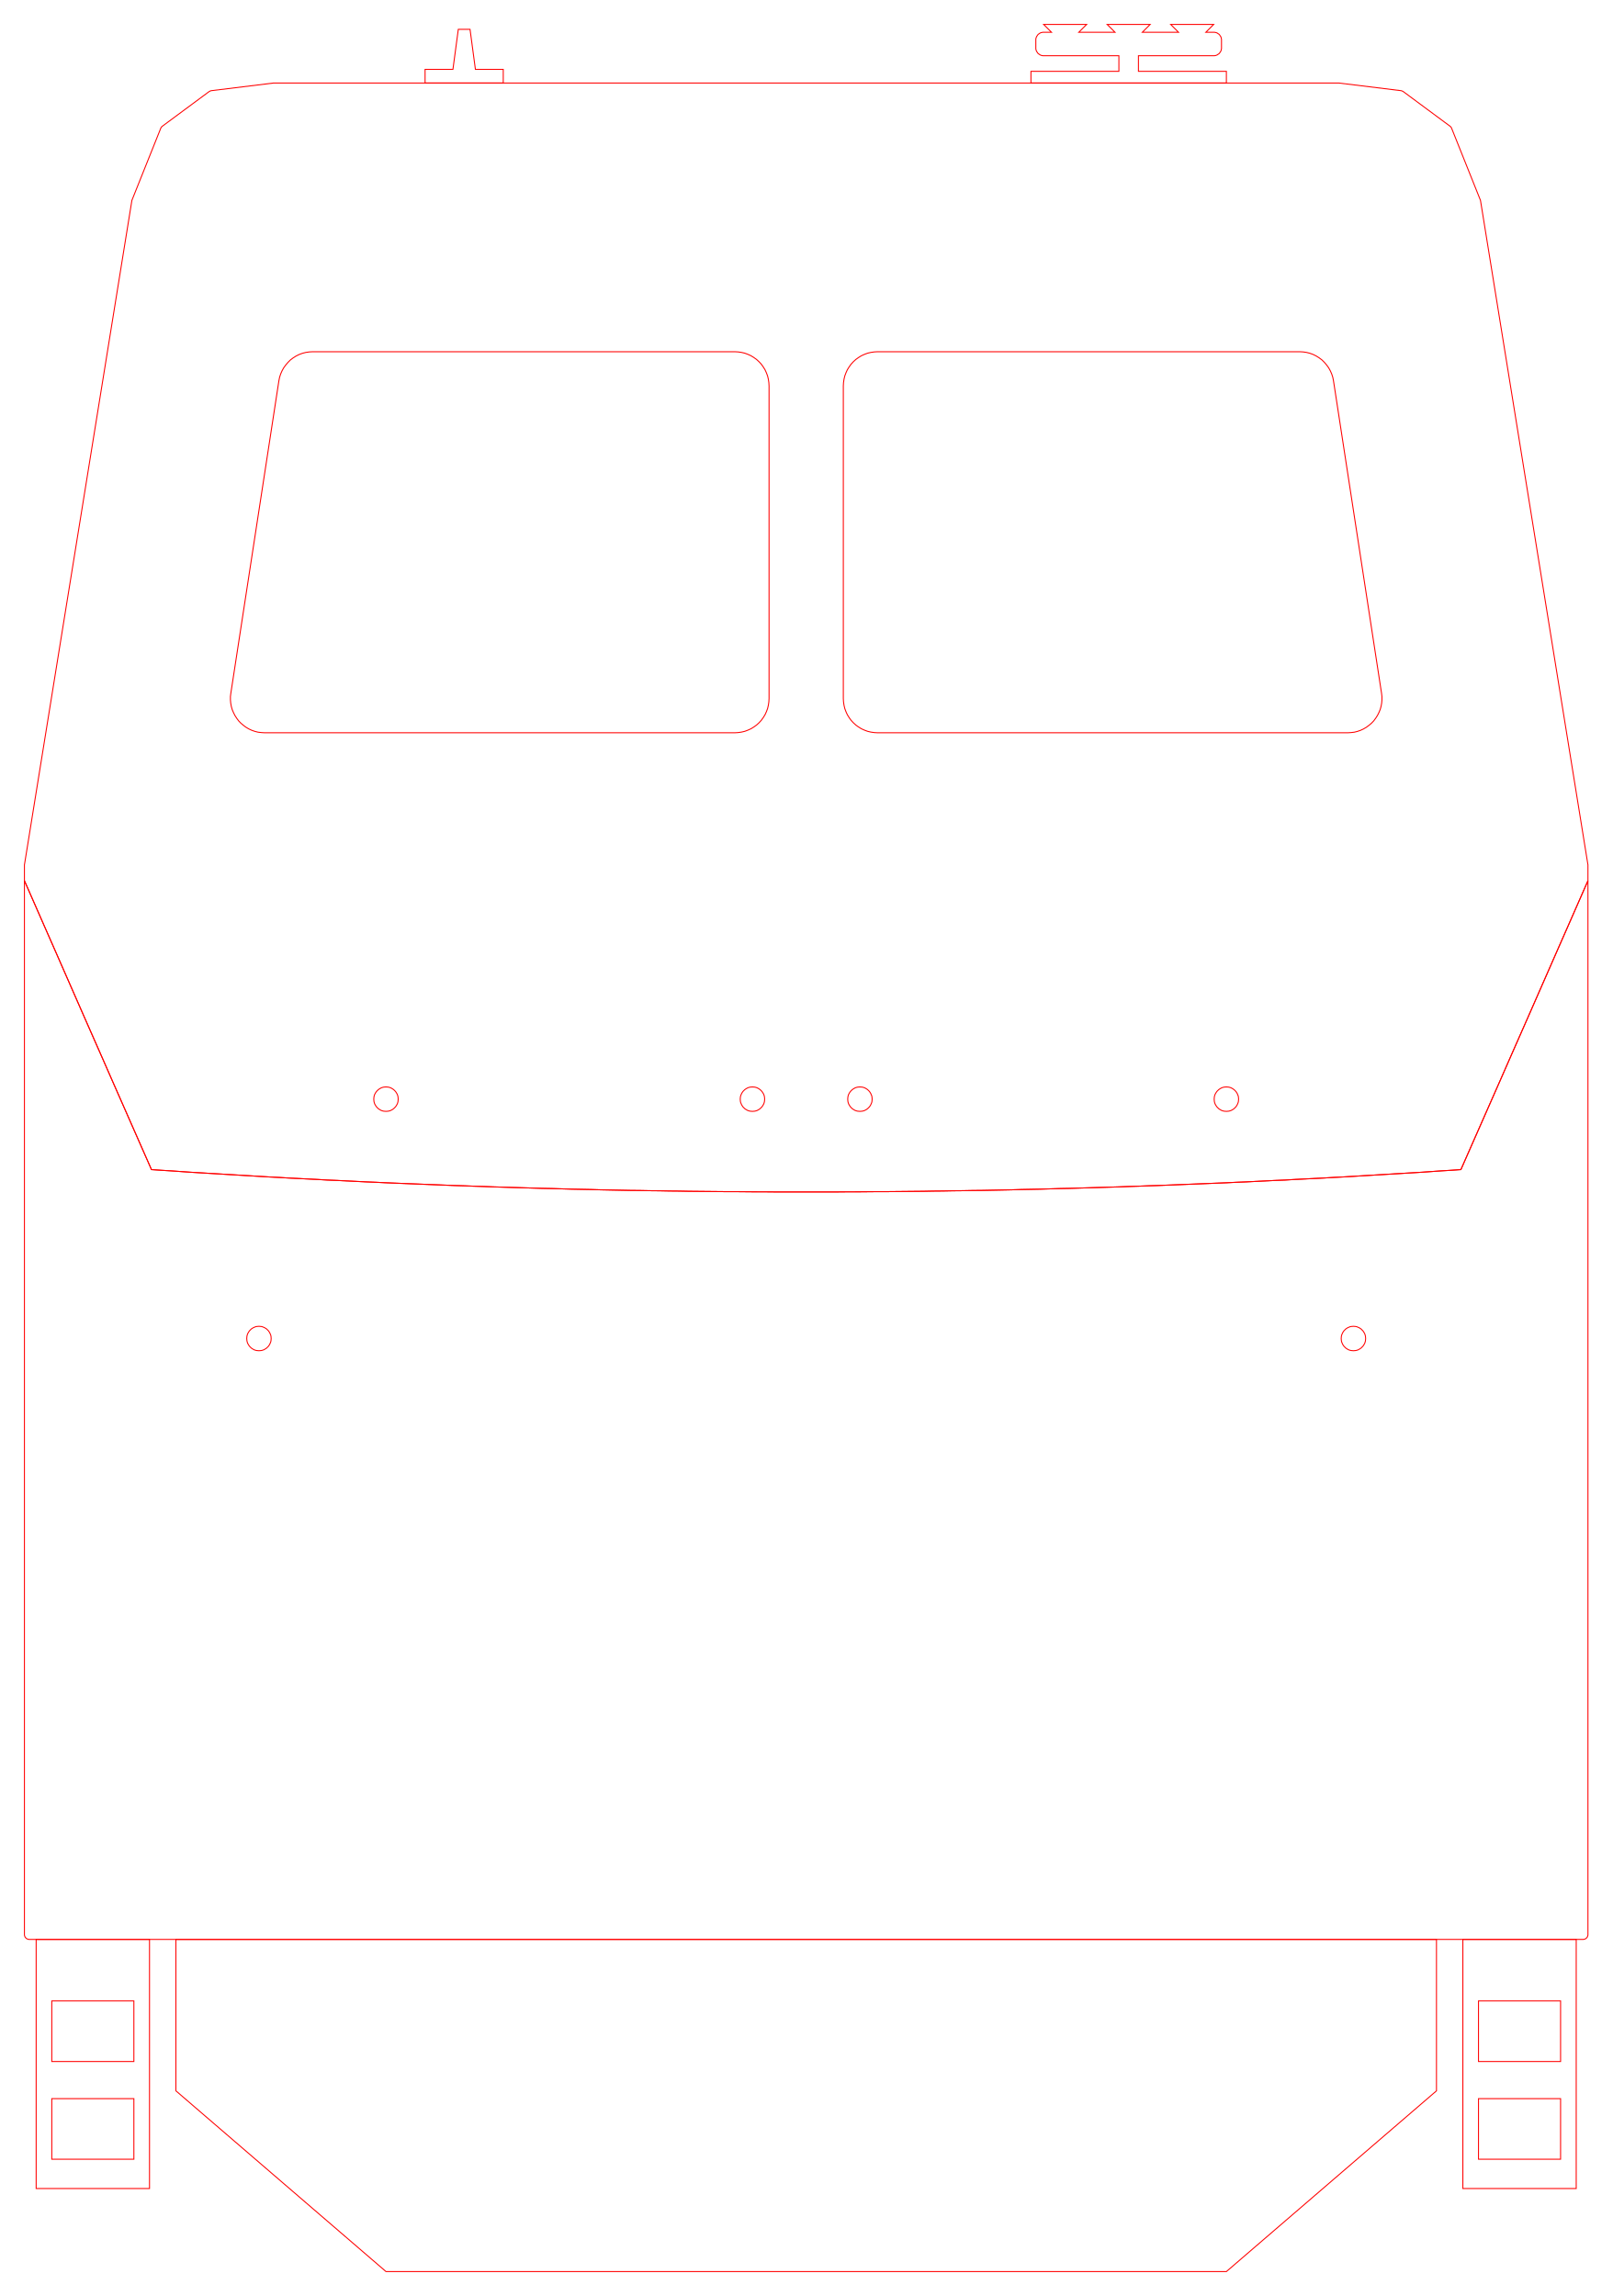
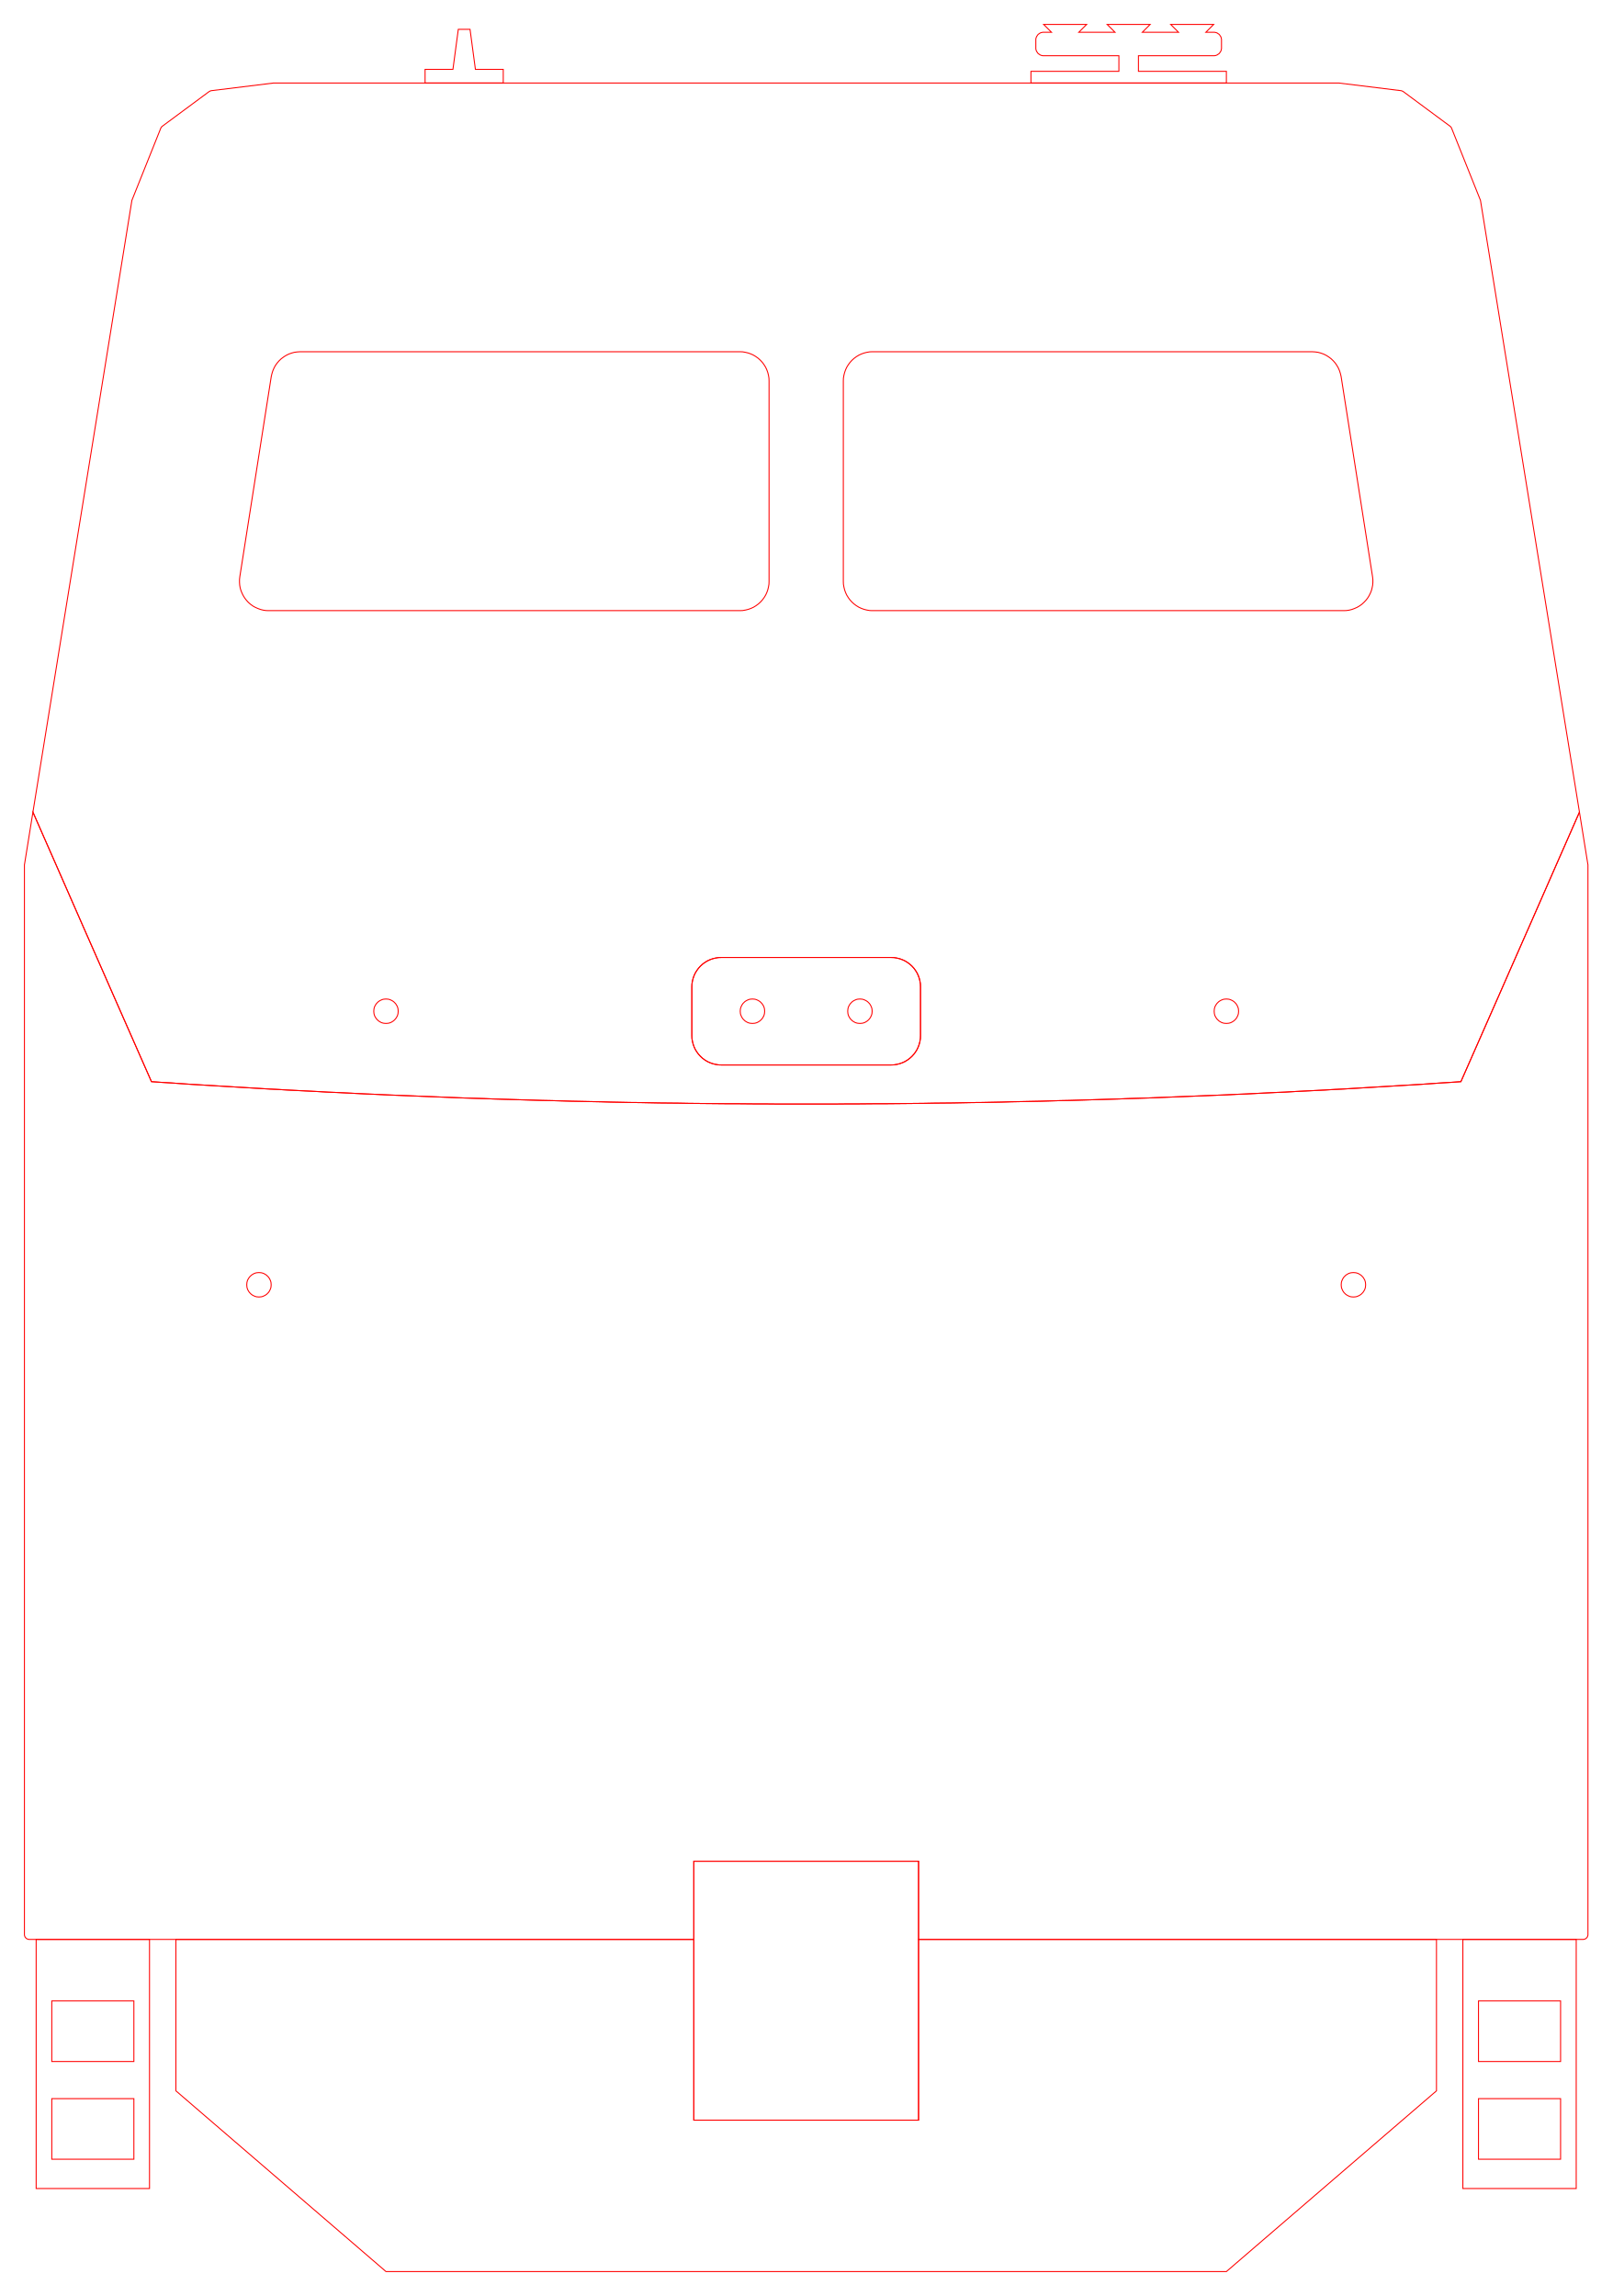
<svg xmlns="http://www.w3.org/2000/svg" width="16.500in" height="23.500in" viewBox="0 0 16.500 23.500">
-   <path d="M16.248,19.814 L16.246,19.819 L16.244,19.824 L16.242,19.828 L16.239,19.832 L16.235,19.835 L16.232,19.839 L16.228,19.842 L16.224,19.844 L16.219,19.846 L16.215,19.848 L16.21,19.849 L16.205,19.85 L16.2,19.85 L0.3,19.85 L0.295,19.85 L0.29,19.849 L0.285,19.848 L0.281,19.846 L0.276,19.844 L0.272,19.842 L0.268,19.839 L0.265,19.835 L0.261,19.832 L0.258,19.828 L0.256,19.824 L0.254,19.819 L0.252,19.814 L0.251,19.81 L0.25,19.805 L0.25,19.8 L0.25,9.014 L0.35,9.242 L0.45,9.47 L0.55,9.697 L0.65,9.925 L0.75,10.153 L0.85,10.381 L0.95,10.608 L1.05,10.835 L1.15,11.063 L1.25,11.29 L1.35,11.517 L1.45,11.744 L1.55,11.971 L1.65,11.978 L1.75,11.984 L1.85,11.991 L1.95,11.998 L2.05,12.004 L2.15,12.01 L2.25,12.016 L2.35,12.022 L2.45,12.028 L2.55,12.034 L2.65,12.04 L2.75,12.046 L2.85,12.051 L2.95,12.057 L3.05,12.062 L3.15,12.067 L3.25,12.072 L3.35,12.078 L3.45,12.082 L3.55,12.087 L3.65,12.092 L3.75,12.097 L3.85,12.101 L3.95,12.106 L4.05,12.11 L4.15,12.114 L4.25,12.118 L4.35,12.122 L4.45,12.126 L4.55,12.13 L4.65,12.134 L4.75,12.137 L4.85,12.141 L4.95,12.144 L5.05,12.148 L5.15,12.151 L5.25,12.154 L5.35,12.157 L5.45,12.16 L5.55,12.163 L5.65,12.165 L5.75,12.168 L5.85,12.171 L5.95,12.173 L6.05,12.175 L6.15,12.178 L6.25,12.18 L6.35,12.182 L6.45,12.184 L6.55,12.185 L6.65,12.187 L6.75,12.188 L6.85,12.19 L6.95,12.191 L7.05,12.193 L7.15,12.194 L7.25,12.195 L7.35,12.196 L7.45,12.197 L7.55,12.197 L7.65,12.198 L7.75,12.199 L7.85,12.199 L7.95,12.2 L8.05,12.2 L8.15,12.2 L8.25,12.2 L8.35,12.2 L8.45,12.2 L8.55,12.2 L8.65,12.199 L8.75,12.199 L8.85,12.198 L8.95,12.197 L9.05,12.197 L9.15,12.196 L9.25,12.195 L9.35,12.194 L9.45,12.193 L9.55,12.191 L9.65,12.19 L9.75,12.188 L9.85,12.187 L9.95,12.185 L10.05,12.184 L10.15,12.182 L10.25,12.18 L10.35,12.178 L10.45,12.175 L10.55,12.173 L10.65,12.171 L10.75,12.168 L10.85,12.165 L10.95,12.163 L11.05,12.16 L11.15,12.157 L11.25,12.154 L11.35,12.151 L11.45,12.148 L11.55,12.144 L11.65,12.141 L11.75,12.137 L11.85,12.134 L11.95,12.13 L12.05,12.126 L12.15,12.122 L12.25,12.118 L12.35,12.114 L12.45,12.11 L12.55,12.106 L12.65,12.101 L12.75,12.097 L12.85,12.092 L12.95,12.087 L13.05,12.082 L13.15,12.078 L13.25,12.072 L13.35,12.067 L13.45,12.062 L13.55,12.057 L13.65,12.051 L13.75,12.046 L13.85,12.04 L13.95,12.034 L14.05,12.028 L14.15,12.022 L14.25,12.016 L14.35,12.01 L14.45,12.004 L14.55,11.998 L14.65,11.991 L14.75,11.984 L14.85,11.978 L14.95,11.971 L15.05,11.744 L15.15,11.517 L15.25,11.29 L15.35,11.063 L15.45,10.835 L15.55,10.608 L15.65,10.381 L15.75,10.153 L15.85,9.925 L15.95,9.697 L16.05,9.47 L16.15,9.242 L16.25,9.014 L16.25,19.8 L16.25,19.805 L16.249,19.81 Z M2.775,13.7 L2.774,13.688 L2.773,13.676 L2.77,13.664 L2.765,13.652 L2.76,13.641 L2.754,13.631 L2.747,13.621 L2.738,13.612 L2.729,13.603 L2.719,13.596 L2.709,13.59 L2.698,13.585 L2.686,13.58 L2.674,13.577 L2.662,13.576 L2.65,13.575 L2.638,13.576 L2.626,13.577 L2.614,13.58 L2.602,13.585 L2.591,13.59 L2.581,13.596 L2.571,13.603 L2.562,13.612 L2.553,13.621 L2.546,13.631 L2.54,13.641 L2.534,13.652 L2.53,13.664 L2.527,13.676 L2.526,13.688 L2.525,13.7 L2.526,13.712 L2.527,13.724 L2.53,13.736 L2.534,13.748 L2.54,13.759 L2.546,13.769 L2.553,13.779 L2.562,13.788 L2.571,13.797 L2.581,13.804 L2.591,13.81 L2.602,13.816 L2.614,13.82 L2.626,13.823 L2.638,13.824 L2.65,13.825 L2.662,13.824 L2.674,13.823 L2.686,13.82 L2.698,13.816 L2.709,13.81 L2.719,13.804 L2.729,13.797 L2.738,13.788 L2.747,13.779 L2.754,13.769 L2.76,13.759 L2.765,13.748 L2.77,13.736 L2.773,13.724 L2.774,13.712 Z M13.974,13.712 L13.975,13.7 L13.974,13.688 L13.973,13.676 L13.97,13.664 L13.966,13.652 L13.96,13.641 L13.954,13.631 L13.947,13.621 L13.938,13.612 L13.929,13.603 L13.919,13.596 L13.909,13.59 L13.898,13.585 L13.886,13.58 L13.874,13.577 L13.862,13.576 L13.85,13.575 L13.838,13.576 L13.826,13.577 L13.814,13.58 L13.802,13.585 L13.791,13.59 L13.781,13.596 L13.771,13.603 L13.762,13.612 L13.753,13.621 L13.746,13.631 L13.74,13.641 L13.735,13.652 L13.73,13.664 L13.727,13.676 L13.726,13.688 L13.725,13.7 L13.726,13.712 L13.727,13.724 L13.73,13.736 L13.735,13.748 L13.74,13.759 L13.746,13.769 L13.753,13.779 L13.762,13.788 L13.771,13.797 L13.781,13.804 L13.791,13.81 L13.802,13.816 L13.814,13.82 L13.826,13.823 L13.838,13.824 L13.85,13.825 L13.862,13.824 L13.874,13.823 L13.886,13.82 L13.898,13.816 L13.909,13.81 L13.919,13.804 L13.929,13.797 L13.938,13.788 L13.947,13.779 L13.954,13.769 L13.96,13.759 L13.966,13.748 L13.97,13.736 L13.973,13.724 Z" fill="none" stroke="#FF0000" stroke-width="0.01" />
-   <path d="M0.25,8.854 L0.25,8.85 L0.251,8.846 L1.349,2.055 L1.35,2.05 L1.352,2.045 L1.645,1.313 L1.647,1.309 L1.649,1.305 L1.652,1.301 L1.655,1.298 L1.658,1.294 L1.661,1.292 L2.139,0.938 L2.144,0.935 L2.148,0.933 L2.153,0.931 L2.158,0.929 L2.163,0.928 L2.797,0.85 L2.803,0.85 L13.697,0.85 L13.703,0.85 L14.337,0.928 L14.342,0.929 L14.347,0.931 L14.352,0.933 L14.356,0.935 L14.361,0.938 L14.839,1.292 L14.842,1.294 L14.845,1.298 L14.848,1.301 L14.851,1.305 L14.853,1.309 L14.855,1.313 L15.148,2.045 L15.15,2.05 L15.151,2.055 L16.249,8.846 L16.25,8.85 L16.25,8.854 L16.25,9.014 L16.15,9.242 L16.05,9.47 L15.95,9.697 L15.85,9.925 L15.75,10.153 L15.65,10.381 L15.55,10.608 L15.45,10.835 L15.35,11.063 L15.25,11.29 L15.15,11.517 L15.05,11.744 L14.95,11.971 L14.85,11.978 L14.75,11.984 L14.65,11.991 L14.55,11.998 L14.45,12.004 L14.35,12.01 L14.25,12.016 L14.15,12.022 L14.05,12.028 L13.95,12.034 L13.85,12.04 L13.75,12.046 L13.65,12.051 L13.55,12.057 L13.45,12.062 L13.35,12.067 L13.25,12.072 L13.15,12.078 L13.05,12.082 L12.95,12.087 L12.85,12.092 L12.75,12.097 L12.65,12.101 L12.55,12.106 L12.45,12.11 L12.35,12.114 L12.25,12.118 L12.15,12.122 L12.05,12.126 L11.95,12.13 L11.85,12.134 L11.75,12.137 L11.65,12.141 L11.55,12.144 L11.45,12.148 L11.35,12.151 L11.25,12.154 L11.15,12.157 L11.05,12.16 L10.95,12.163 L10.85,12.165 L10.75,12.168 L10.65,12.171 L10.55,12.173 L10.45,12.175 L10.35,12.178 L10.25,12.18 L10.15,12.182 L10.05,12.184 L9.95,12.185 L9.85,12.187 L9.75,12.188 L9.65,12.19 L9.55,12.191 L9.45,12.193 L9.35,12.194 L9.25,12.195 L9.15,12.196 L9.05,12.197 L8.95,12.197 L8.85,12.198 L8.75,12.199 L8.65,12.199 L8.55,12.2 L8.45,12.2 L8.35,12.2 L8.25,12.2 L8.15,12.2 L8.05,12.2 L7.95,12.2 L7.85,12.199 L7.75,12.199 L7.65,12.198 L7.55,12.197 L7.45,12.197 L7.35,12.196 L7.25,12.195 L7.15,12.194 L7.05,12.193 L6.95,12.191 L6.85,12.19 L6.75,12.188 L6.65,12.187 L6.55,12.185 L6.45,12.184 L6.35,12.182 L6.25,12.18 L6.15,12.178 L6.05,12.175 L5.95,12.173 L5.85,12.171 L5.75,12.168 L5.65,12.165 L5.55,12.163 L5.45,12.16 L5.35,12.157 L5.25,12.154 L5.15,12.151 L5.05,12.148 L4.95,12.144 L4.85,12.141 L4.75,12.137 L4.65,12.134 L4.55,12.13 L4.45,12.126 L4.35,12.122 L4.25,12.118 L4.15,12.114 L4.05,12.11 L3.95,12.106 L3.85,12.101 L3.75,12.097 L3.65,12.092 L3.55,12.087 L3.45,12.082 L3.35,12.078 L3.25,12.072 L3.15,12.067 L3.05,12.062 L2.95,12.057 L2.85,12.051 L2.75,12.046 L2.65,12.04 L2.55,12.034 L2.45,12.028 L2.35,12.022 L2.25,12.016 L2.15,12.01 L2.05,12.004 L1.95,11.998 L1.85,11.991 L1.75,11.984 L1.65,11.978 L1.55,11.971 L1.45,11.744 L1.35,11.517 L1.25,11.29 L1.15,11.063 L1.05,10.835 L0.95,10.608 L0.85,10.381 L0.75,10.153 L0.65,9.925 L0.55,9.697 L0.45,9.47 L0.35,9.242 L0.25,9.014 Z M7.588,7.493 L7.622,7.485 L7.654,7.473 L7.685,7.459 L7.714,7.441 L7.742,7.421 L7.768,7.397 L7.791,7.372 L7.811,7.344 L7.829,7.315 L7.843,7.284 L7.855,7.252 L7.863,7.218 L7.868,7.184 L7.87,7.15 L7.87,3.95 L7.868,3.916 L7.863,3.882 L7.855,3.848 L7.843,3.816 L7.829,3.785 L7.811,3.756 L7.791,3.728 L7.768,3.703 L7.742,3.679 L7.714,3.659 L7.685,3.641 L7.654,3.627 L7.622,3.615 L7.588,3.607 L7.554,3.602 L7.52,3.6 L3.2,3.6 L3.165,3.602 L3.13,3.607 L3.095,3.616 L3.062,3.628 L3.03,3.644 L3,3.663 L2.972,3.684 L2.947,3.709 L2.924,3.736 L2.903,3.765 L2.886,3.796 L2.872,3.828 L2.861,3.862 L2.854,3.897 L2.362,7.097 L2.358,7.13 L2.358,7.164 L2.361,7.197 L2.367,7.23 L2.376,7.262 L2.389,7.293 L2.404,7.323 L2.422,7.351 L2.442,7.378 L2.465,7.402 L2.491,7.424 L2.518,7.444 L2.547,7.461 L2.577,7.475 L2.609,7.486 L2.641,7.494 L2.675,7.498 L2.708,7.5 L7.52,7.5 L7.554,7.498 Z M13.825,7.498 L13.859,7.494 L13.891,7.486 L13.923,7.475 L13.953,7.461 L13.982,7.444 L14.009,7.424 L14.035,7.402 L14.058,7.378 L14.078,7.351 L14.096,7.323 L14.111,7.293 L14.124,7.262 L14.133,7.23 L14.139,7.197 L14.142,7.164 L14.142,7.13 L14.138,7.097 L13.646,3.897 L13.639,3.862 L13.628,3.828 L13.614,3.796 L13.597,3.765 L13.576,3.736 L13.553,3.709 L13.528,3.684 L13.5,3.663 L13.47,3.644 L13.438,3.628 L13.405,3.616 L13.37,3.607 L13.335,3.602 L13.3,3.6 L8.98,3.6 L8.946,3.602 L8.912,3.607 L8.878,3.615 L8.846,3.627 L8.815,3.641 L8.786,3.659 L8.758,3.679 L8.732,3.703 L8.709,3.728 L8.689,3.756 L8.671,3.785 L8.657,3.816 L8.645,3.848 L8.637,3.882 L8.632,3.916 L8.63,3.95 L8.63,7.15 L8.632,7.184 L8.637,7.218 L8.645,7.252 L8.657,7.284 L8.671,7.315 L8.689,7.344 L8.709,7.372 L8.732,7.397 L8.758,7.421 L8.786,7.441 L8.815,7.459 L8.846,7.473 L8.878,7.485 L8.912,7.493 L8.946,7.498 L8.98,7.5 L13.792,7.5 Z M4.074,11.262 L4.075,11.25 L4.074,11.238 L4.073,11.226 L4.07,11.214 L4.066,11.202 L4.06,11.191 L4.054,11.181 L4.047,11.171 L4.038,11.162 L4.029,11.153 L4.019,11.146 L4.009,11.14 L3.998,11.134 L3.986,11.13 L3.974,11.127 L3.962,11.126 L3.95,11.125 L3.938,11.126 L3.926,11.127 L3.914,11.13 L3.902,11.134 L3.891,11.14 L3.881,11.146 L3.871,11.153 L3.862,11.162 L3.853,11.171 L3.846,11.181 L3.84,11.191 L3.834,11.202 L3.83,11.214 L3.827,11.226 L3.826,11.238 L3.825,11.25 L3.826,11.262 L3.827,11.274 L3.83,11.286 L3.834,11.298 L3.84,11.309 L3.846,11.319 L3.853,11.329 L3.862,11.338 L3.871,11.347 L3.881,11.354 L3.891,11.36 L3.902,11.366 L3.914,11.37 L3.926,11.373 L3.938,11.374 L3.95,11.375 L3.962,11.374 L3.974,11.373 L3.986,11.37 L3.998,11.366 L4.009,11.36 L4.019,11.354 L4.029,11.347 L4.038,11.338 L4.047,11.329 L4.054,11.319 L4.06,11.309 L4.066,11.298 L4.07,11.286 L4.073,11.274 Z M7.825,11.25 L7.824,11.238 L7.823,11.226 L7.82,11.214 L7.816,11.202 L7.81,11.191 L7.804,11.181 L7.797,11.171 L7.788,11.162 L7.779,11.153 L7.769,11.146 L7.759,11.14 L7.748,11.134 L7.736,11.13 L7.724,11.127 L7.712,11.126 L7.7,11.125 L7.688,11.126 L7.676,11.127 L7.664,11.13 L7.652,11.134 L7.641,11.14 L7.631,11.146 L7.621,11.153 L7.612,11.162 L7.603,11.171 L7.596,11.181 L7.59,11.191 L7.585,11.202 L7.58,11.214 L7.577,11.226 L7.576,11.238 L7.575,11.25 L7.576,11.262 L7.577,11.274 L7.58,11.286 L7.585,11.298 L7.59,11.309 L7.596,11.319 L7.603,11.329 L7.612,11.338 L7.621,11.347 L7.631,11.354 L7.641,11.36 L7.652,11.366 L7.664,11.37 L7.676,11.373 L7.688,11.374 L7.7,11.375 L7.712,11.374 L7.724,11.373 L7.736,11.37 L7.748,11.366 L7.759,11.36 L7.769,11.354 L7.779,11.347 L7.788,11.338 L7.797,11.329 L7.804,11.319 L7.81,11.309 L7.816,11.298 L7.82,11.286 L7.823,11.274 L7.824,11.262 Z M8.924,11.262 L8.925,11.25 L8.924,11.238 L8.923,11.226 L8.92,11.214 L8.915,11.202 L8.91,11.191 L8.904,11.181 L8.897,11.171 L8.888,11.162 L8.879,11.153 L8.869,11.146 L8.859,11.14 L8.848,11.134 L8.836,11.13 L8.824,11.127 L8.812,11.126 L8.8,11.125 L8.788,11.126 L8.776,11.127 L8.764,11.13 L8.752,11.134 L8.741,11.14 L8.731,11.146 L8.721,11.153 L8.712,11.162 L8.703,11.171 L8.696,11.181 L8.69,11.191 L8.684,11.202 L8.68,11.214 L8.677,11.226 L8.676,11.238 L8.675,11.25 L8.676,11.262 L8.677,11.274 L8.68,11.286 L8.684,11.298 L8.69,11.309 L8.696,11.319 L8.703,11.329 L8.712,11.338 L8.721,11.347 L8.731,11.354 L8.741,11.36 L8.752,11.366 L8.764,11.37 L8.776,11.373 L8.788,11.374 L8.8,11.375 L8.812,11.374 L8.824,11.373 L8.836,11.37 L8.848,11.366 L8.859,11.36 L8.869,11.354 L8.879,11.347 L8.888,11.338 L8.897,11.329 L8.904,11.319 L8.91,11.309 L8.915,11.298 L8.92,11.286 L8.923,11.274 Z M12.674,11.262 L12.675,11.25 L12.674,11.238 L12.673,11.226 L12.67,11.214 L12.665,11.202 L12.66,11.191 L12.654,11.181 L12.647,11.171 L12.638,11.162 L12.629,11.153 L12.619,11.146 L12.609,11.14 L12.598,11.134 L12.586,11.13 L12.574,11.127 L12.562,11.126 L12.55,11.125 L12.538,11.126 L12.526,11.127 L12.514,11.13 L12.502,11.134 L12.491,11.14 L12.481,11.146 L12.471,11.153 L12.462,11.162 L12.453,11.171 L12.446,11.181 L12.44,11.191 L12.434,11.202 L12.43,11.214 L12.427,11.226 L12.426,11.238 L12.425,11.25 L12.426,11.262 L12.427,11.274 L12.43,11.286 L12.434,11.298 L12.44,11.309 L12.446,11.319 L12.453,11.329 L12.462,11.338 L12.471,11.347 L12.481,11.354 L12.491,11.36 L12.502,11.366 L12.514,11.37 L12.526,11.373 L12.538,11.374 L12.55,11.375 L12.562,11.374 L12.574,11.373 L12.586,11.37 L12.598,11.366 L12.609,11.36 L12.619,11.354 L12.629,11.347 L12.638,11.338 L12.647,11.329 L12.654,11.319 L12.66,11.309 L12.665,11.298 L12.67,11.286 L12.673,11.274 Z" fill="none" stroke="#FF0000" stroke-width="0.01" />
-   <path d="M14.7,21.4 L12.55,23.25 L8.25,23.25 L3.95,23.25 L1.8,21.4 L1.8,19.85 L14.7,19.85 Z" fill="none" stroke="#FF0000" stroke-width="0.01" />
+   <path d="M16.246,19.819 L16.244,19.824 L16.242,19.828 L16.239,19.832 L16.235,19.835 L16.232,19.839 L16.228,19.842 L16.224,19.844 L16.219,19.846 L16.215,19.848 L16.21,19.849 L16.205,19.85 L16.2,19.85 L9.4,19.85 L9.4,19.05 L7.1,19.05 L7.1,19.85 L0.3,19.85 L0.295,19.85 L0.29,19.849 L0.285,19.848 L0.281,19.846 L0.276,19.844 L0.272,19.842 L0.268,19.839 L0.265,19.835 L0.261,19.832 L0.258,19.828 L0.256,19.824 L0.254,19.819 L0.252,19.814 L0.251,19.81 L0.25,19.805 L0.25,19.8 L0.25,8.854 L0.25,8.85 L0.251,8.846 L0.337,8.312 L0.35,8.342 L0.45,8.57 L0.55,8.797 L0.65,9.025 L0.75,9.253 L0.85,9.481 L0.95,9.708 L1.05,9.935 L1.15,10.163 L1.25,10.39 L1.35,10.617 L1.45,10.844 L1.55,11.071 L1.65,11.078 L1.75,11.084 L1.85,11.091 L1.95,11.098 L2.05,11.104 L2.15,11.11 L2.25,11.116 L2.35,11.122 L2.45,11.128 L2.55,11.134 L2.65,11.14 L2.75,11.146 L2.85,11.151 L2.95,11.157 L3.05,11.162 L3.15,11.167 L3.25,11.172 L3.35,11.178 L3.45,11.182 L3.55,11.187 L3.65,11.192 L3.75,11.197 L3.85,11.201 L3.95,11.206 L4.05,11.21 L4.15,11.214 L4.25,11.218 L4.35,11.222 L4.45,11.226 L4.55,11.23 L4.65,11.234 L4.75,11.238 L4.85,11.241 L4.95,11.244 L5.05,11.248 L5.15,11.251 L5.25,11.254 L5.35,11.257 L5.45,11.26 L5.55,11.263 L5.65,11.265 L5.75,11.268 L5.85,11.271 L5.95,11.273 L6.05,11.275 L6.15,11.277 L6.25,11.28 L6.35,11.282 L6.45,11.284 L6.55,11.285 L6.65,11.287 L6.75,11.289 L6.85,11.29 L6.95,11.291 L7.05,11.293 L7.15,11.294 L7.25,11.295 L7.35,11.296 L7.45,11.297 L7.55,11.297 L7.65,11.298 L7.75,11.299 L7.85,11.299 L7.95,11.3 L8.05,11.3 L8.15,11.3 L8.25,11.3 L8.35,11.3 L8.45,11.3 L8.55,11.3 L8.65,11.299 L8.75,11.299 L8.85,11.298 L8.95,11.297 L9.05,11.297 L9.15,11.296 L9.25,11.295 L9.35,11.294 L9.45,11.293 L9.55,11.291 L9.65,11.29 L9.75,11.289 L9.85,11.287 L9.95,11.285 L10.05,11.284 L10.15,11.282 L10.25,11.28 L10.35,11.277 L10.45,11.275 L10.55,11.273 L10.65,11.271 L10.75,11.268 L10.85,11.265 L10.95,11.263 L11.05,11.26 L11.15,11.257 L11.25,11.254 L11.35,11.251 L11.45,11.248 L11.55,11.244 L11.65,11.241 L11.75,11.238 L11.85,11.234 L11.95,11.23 L12.05,11.226 L12.15,11.222 L12.25,11.218 L12.35,11.214 L12.45,11.21 L12.55,11.206 L12.65,11.201 L12.75,11.197 L12.85,11.192 L12.95,11.187 L13.05,11.182 L13.15,11.178 L13.25,11.172 L13.35,11.167 L13.45,11.162 L13.55,11.157 L13.65,11.151 L13.75,11.146 L13.85,11.14 L13.95,11.134 L14.05,11.128 L14.15,11.122 L14.25,11.116 L14.35,11.11 L14.45,11.104 L14.55,11.098 L14.65,11.091 L14.75,11.084 L14.85,11.078 L14.95,11.071 L15.05,10.844 L15.15,10.617 L15.25,10.39 L15.35,10.163 L15.45,9.935 L15.55,9.708 L15.65,9.481 L15.75,9.253 L15.85,9.025 L15.95,8.797 L16.05,8.57 L16.15,8.342 L16.163,8.312 L16.249,8.846 L16.25,8.85 L16.25,8.854 L16.25,19.8 L16.25,19.805 L16.249,19.81 L16.248,19.814 Z M2.774,13.138 L2.773,13.126 L2.77,13.114 L2.765,13.102 L2.76,13.091 L2.754,13.081 L2.747,13.071 L2.738,13.062 L2.729,13.053 L2.719,13.046 L2.709,13.04 L2.698,13.034 L2.686,13.03 L2.674,13.027 L2.662,13.026 L2.65,13.025 L2.638,13.026 L2.626,13.027 L2.614,13.03 L2.602,13.034 L2.591,13.04 L2.581,13.046 L2.571,13.053 L2.562,13.062 L2.553,13.071 L2.546,13.081 L2.54,13.091 L2.534,13.102 L2.53,13.114 L2.527,13.126 L2.526,13.138 L2.525,13.15 L2.526,13.162 L2.527,13.174 L2.53,13.186 L2.534,13.198 L2.54,13.209 L2.546,13.219 L2.553,13.229 L2.562,13.238 L2.571,13.247 L2.581,13.254 L2.591,13.26 L2.602,13.265 L2.614,13.27 L2.626,13.273 L2.638,13.274 L2.65,13.275 L2.662,13.274 L2.674,13.273 L2.686,13.27 L2.698,13.265 L2.709,13.26 L2.719,13.254 L2.729,13.247 L2.738,13.238 L2.747,13.229 L2.754,13.219 L2.76,13.209 L2.765,13.198 L2.77,13.186 L2.773,13.174 L2.774,13.162 L2.775,13.15 Z M13.975,13.15 L13.974,13.138 L13.973,13.126 L13.97,13.114 L13.966,13.102 L13.96,13.091 L13.954,13.081 L13.947,13.071 L13.938,13.062 L13.929,13.053 L13.919,13.046 L13.909,13.04 L13.898,13.034 L13.886,13.03 L13.874,13.027 L13.862,13.026 L13.85,13.025 L13.838,13.026 L13.826,13.027 L13.814,13.03 L13.802,13.034 L13.791,13.04 L13.781,13.046 L13.771,13.053 L13.762,13.062 L13.753,13.071 L13.746,13.081 L13.74,13.091 L13.735,13.102 L13.73,13.114 L13.727,13.126 L13.726,13.138 L13.725,13.15 L13.726,13.162 L13.727,13.174 L13.73,13.186 L13.735,13.198 L13.74,13.209 L13.746,13.219 L13.753,13.229 L13.762,13.238 L13.771,13.247 L13.781,13.254 L13.791,13.26 L13.802,13.265 L13.814,13.27 L13.826,13.273 L13.838,13.274 L13.85,13.275 L13.862,13.274 L13.874,13.273 L13.886,13.27 L13.898,13.265 L13.909,13.26 L13.919,13.254 L13.929,13.247 L13.938,13.238 L13.947,13.229 L13.954,13.219 L13.96,13.209 L13.966,13.198 L13.97,13.186 L13.973,13.174 L13.974,13.162 Z" fill="none" stroke="#FF0000" stroke-width="0.01" />
+   <path d="M1.35,2.05 L1.352,2.045 L1.645,1.313 L1.647,1.309 L1.649,1.305 L1.652,1.301 L1.655,1.298 L1.658,1.294 L1.661,1.292 L2.139,0.938 L2.144,0.935 L2.148,0.933 L2.153,0.931 L2.158,0.929 L2.163,0.928 L2.797,0.85 L2.803,0.85 L13.697,0.85 L13.703,0.85 L14.337,0.928 L14.342,0.929 L14.347,0.931 L14.352,0.933 L14.356,0.935 L14.361,0.938 L14.839,1.292 L14.842,1.294 L14.845,1.298 L14.848,1.301 L14.851,1.305 L14.853,1.309 L14.855,1.313 L15.148,2.045 L15.15,2.05 L15.151,2.055 L16.163,8.312 L16.15,8.342 L16.05,8.57 L15.95,8.797 L15.85,9.025 L15.75,9.253 L15.65,9.481 L15.55,9.708 L15.45,9.935 L15.35,10.163 L15.25,10.39 L15.15,10.617 L15.05,10.844 L14.95,11.071 L14.85,11.078 L14.75,11.084 L14.65,11.091 L14.55,11.098 L14.45,11.104 L14.35,11.11 L14.25,11.116 L14.15,11.122 L14.05,11.128 L13.95,11.134 L13.85,11.14 L13.75,11.146 L13.65,11.151 L13.55,11.157 L13.45,11.162 L13.35,11.167 L13.25,11.172 L13.15,11.178 L13.05,11.182 L12.95,11.187 L12.85,11.192 L12.75,11.197 L12.65,11.201 L12.55,11.206 L12.45,11.21 L12.35,11.214 L12.25,11.218 L12.15,11.222 L12.05,11.226 L11.95,11.23 L11.85,11.234 L11.75,11.238 L11.65,11.241 L11.55,11.244 L11.45,11.248 L11.35,11.251 L11.25,11.254 L11.15,11.257 L11.05,11.26 L10.95,11.263 L10.85,11.265 L10.75,11.268 L10.65,11.271 L10.55,11.273 L10.45,11.275 L10.35,11.277 L10.25,11.28 L10.15,11.282 L10.05,11.284 L9.95,11.285 L9.85,11.287 L9.75,11.289 L9.65,11.29 L9.55,11.291 L9.45,11.293 L9.35,11.294 L9.25,11.295 L9.15,11.296 L9.05,11.297 L8.95,11.297 L8.85,11.298 L8.75,11.299 L8.65,11.299 L8.55,11.3 L8.45,11.3 L8.35,11.3 L8.25,11.3 L8.15,11.3 L8.05,11.3 L7.95,11.3 L7.85,11.299 L7.75,11.299 L7.65,11.298 L7.55,11.297 L7.45,11.297 L7.35,11.296 L7.25,11.295 L7.15,11.294 L7.05,11.293 L6.95,11.291 L6.85,11.29 L6.75,11.289 L6.65,11.287 L6.55,11.285 L6.45,11.284 L6.35,11.282 L6.25,11.28 L6.15,11.277 L6.05,11.275 L5.95,11.273 L5.85,11.271 L5.75,11.268 L5.65,11.265 L5.55,11.263 L5.45,11.26 L5.35,11.257 L5.25,11.254 L5.15,11.251 L5.05,11.248 L4.95,11.244 L4.85,11.241 L4.75,11.238 L4.65,11.234 L4.55,11.23 L4.45,11.226 L4.35,11.222 L4.25,11.218 L4.15,11.214 L4.05,11.21 L3.95,11.206 L3.85,11.201 L3.75,11.197 L3.65,11.192 L3.55,11.187 L3.45,11.182 L3.35,11.178 L3.25,11.172 L3.15,11.167 L3.05,11.162 L2.95,11.157 L2.85,11.151 L2.75,11.146 L2.65,11.14 L2.55,11.134 L2.45,11.128 L2.35,11.122 L2.25,11.116 L2.15,11.11 L2.05,11.104 L1.95,11.098 L1.85,11.091 L1.75,11.084 L1.65,11.078 L1.55,11.071 L1.45,10.844 L1.35,10.617 L1.25,10.39 L1.15,10.163 L1.05,9.935 L0.95,9.708 L0.85,9.481 L0.75,9.253 L0.65,9.025 L0.55,8.797 L0.45,8.57 L0.35,8.342 L0.337,8.312 L1.349,2.055 Z M7.657,6.237 L7.685,6.227 L7.711,6.215 L7.737,6.199 L7.76,6.182 L7.782,6.162 L7.802,6.14 L7.819,6.117 L7.835,6.091 L7.847,6.065 L7.857,6.037 L7.864,6.008 L7.869,5.979 L7.87,5.95 L7.87,3.9 L7.869,3.871 L7.864,3.841 L7.857,3.813 L7.847,3.785 L7.835,3.759 L7.819,3.733 L7.802,3.71 L7.782,3.688 L7.76,3.668 L7.737,3.651 L7.711,3.635 L7.685,3.623 L7.657,3.613 L7.628,3.606 L7.599,3.601 L7.57,3.6 L3.073,3.6 L3.042,3.602 L3.012,3.606 L2.983,3.614 L2.955,3.624 L2.927,3.638 L2.902,3.654 L2.878,3.672 L2.856,3.693 L2.836,3.716 L2.818,3.741 L2.804,3.767 L2.792,3.795 L2.783,3.824 L2.776,3.853 L2.454,5.904 L2.451,5.932 L2.451,5.961 L2.453,5.989 L2.458,6.018 L2.466,6.045 L2.477,6.072 L2.49,6.098 L2.505,6.122 L2.523,6.145 L2.542,6.166 L2.564,6.185 L2.587,6.202 L2.612,6.216 L2.639,6.228 L2.666,6.238 L2.694,6.245 L2.722,6.249 L2.751,6.25 L7.57,6.25 L7.599,6.249 L7.628,6.244 Z M13.806,6.245 L13.834,6.238 L13.861,6.228 L13.888,6.216 L13.912,6.202 L13.936,6.185 L13.957,6.166 L13.977,6.145 L13.995,6.122 L14.01,6.098 L14.023,6.072 L14.034,6.045 L14.041,6.018 L14.047,5.989 L14.049,5.961 L14.049,5.932 L14.046,5.904 L13.724,3.853 L13.717,3.824 L13.708,3.795 L13.696,3.767 L13.681,3.741 L13.664,3.716 L13.644,3.693 L13.622,3.672 L13.598,3.654 L13.573,3.638 L13.545,3.624 L13.517,3.614 L13.488,3.606 L13.458,3.602 L13.427,3.6 L8.93,3.6 L8.901,3.601 L8.871,3.606 L8.843,3.613 L8.815,3.623 L8.789,3.635 L8.763,3.651 L8.74,3.668 L8.718,3.688 L8.698,3.71 L8.681,3.733 L8.665,3.759 L8.653,3.785 L8.643,3.813 L8.636,3.841 L8.631,3.871 L8.63,3.9 L8.63,5.95 L8.631,5.979 L8.636,6.008 L8.643,6.037 L8.653,6.065 L8.665,6.091 L8.681,6.117 L8.698,6.14 L8.718,6.162 L8.74,6.182 L8.763,6.199 L8.789,6.215 L8.815,6.227 L8.843,6.237 L8.871,6.244 L8.901,6.249 L8.93,6.25 L13.749,6.25 L13.778,6.249 Z M4.075,10.35 L4.074,10.338 L4.073,10.326 L4.07,10.314 L4.066,10.302 L4.06,10.291 L4.054,10.281 L4.047,10.271 L4.038,10.262 L4.029,10.253 L4.019,10.246 L4.009,10.24 L3.998,10.235 L3.986,10.23 L3.974,10.227 L3.962,10.226 L3.95,10.225 L3.938,10.226 L3.926,10.227 L3.914,10.23 L3.902,10.235 L3.891,10.24 L3.881,10.246 L3.871,10.253 L3.862,10.262 L3.853,10.271 L3.846,10.281 L3.84,10.291 L3.834,10.302 L3.83,10.314 L3.827,10.326 L3.826,10.338 L3.825,10.35 L3.826,10.362 L3.827,10.374 L3.83,10.386 L3.834,10.398 L3.84,10.409 L3.846,10.419 L3.853,10.429 L3.862,10.438 L3.871,10.447 L3.881,10.454 L3.891,10.46 L3.902,10.466 L3.914,10.47 L3.926,10.473 L3.938,10.474 L3.95,10.475 L3.962,10.474 L3.974,10.473 L3.986,10.47 L3.998,10.466 L4.009,10.46 L4.019,10.454 L4.029,10.447 L4.038,10.438 L4.047,10.429 L4.054,10.419 L4.06,10.409 L4.066,10.398 L4.07,10.386 L4.073,10.374 L4.074,10.362 Z M12.675,10.35 L12.674,10.338 L12.673,10.326 L12.67,10.314 L12.665,10.302 L12.66,10.291 L12.654,10.281 L12.647,10.271 L12.638,10.262 L12.629,10.253 L12.619,10.246 L12.609,10.24 L12.598,10.235 L12.586,10.23 L12.574,10.227 L12.562,10.226 L12.55,10.225 L12.538,10.226 L12.526,10.227 L12.514,10.23 L12.502,10.235 L12.491,10.24 L12.481,10.246 L12.471,10.253 L12.462,10.262 L12.453,10.271 L12.446,10.281 L12.44,10.291 L12.434,10.302 L12.43,10.314 L12.427,10.326 L12.426,10.338 L12.425,10.35 L12.426,10.362 L12.427,10.374 L12.43,10.386 L12.434,10.398 L12.44,10.409 L12.446,10.419 L12.453,10.429 L12.462,10.438 L12.471,10.447 L12.481,10.454 L12.491,10.46 L12.502,10.466 L12.514,10.47 L12.526,10.473 L12.538,10.474 L12.55,10.475 L12.562,10.474 L12.574,10.473 L12.586,10.47 L12.598,10.466 L12.609,10.46 L12.619,10.454 L12.629,10.447 L12.638,10.438 L12.647,10.429 L12.654,10.419 L12.66,10.409 L12.665,10.398 L12.67,10.386 L12.673,10.374 L12.674,10.362 Z M9.42,10.1 L9.419,10.071 L9.414,10.041 L9.407,10.013 L9.397,9.985 L9.385,9.959 L9.369,9.933 L9.352,9.91 L9.332,9.888 L9.31,9.868 L9.287,9.851 L9.261,9.835 L9.235,9.823 L9.207,9.813 L9.178,9.806 L9.149,9.801 L9.12,9.8 L7.38,9.8 L7.351,9.801 L7.322,9.806 L7.293,9.813 L7.265,9.823 L7.239,9.835 L7.213,9.851 L7.19,9.868 L7.168,9.888 L7.148,9.91 L7.131,9.933 L7.115,9.959 L7.103,9.985 L7.093,10.013 L7.086,10.041 L7.081,10.071 L7.08,10.1 L7.08,10.6 L7.081,10.629 L7.086,10.659 L7.093,10.687 L7.103,10.715 L7.115,10.741 L7.131,10.767 L7.148,10.79 L7.168,10.812 L7.19,10.832 L7.213,10.849 L7.239,10.865 L7.265,10.877 L7.293,10.887 L7.322,10.894 L7.351,10.899 L7.38,10.9 L9.12,10.9 L9.149,10.899 L9.178,10.894 L9.207,10.887 L9.235,10.877 L9.261,10.865 L9.287,10.849 L9.31,10.832 L9.332,10.812 L9.352,10.79 L9.369,10.767 L9.385,10.741 L9.397,10.715 L9.407,10.687 L9.414,10.659 L9.419,10.629 L9.42,10.6 Z" fill="none" stroke="#FF0000" stroke-width="0.01" />
+   <path d="M9.419,10.629 L9.414,10.659 L9.407,10.687 L9.397,10.715 L9.385,10.741 L9.369,10.767 L9.352,10.79 L9.332,10.812 L9.31,10.832 L9.287,10.849 L9.261,10.865 L9.235,10.877 L9.207,10.887 L9.178,10.894 L9.149,10.899 L9.12,10.9 L7.38,10.9 L7.351,10.899 L7.322,10.894 L7.293,10.887 L7.265,10.877 L7.239,10.865 L7.213,10.849 L7.19,10.832 L7.168,10.812 L7.148,10.79 L7.131,10.767 L7.115,10.741 L7.103,10.715 L7.093,10.687 L7.086,10.659 L7.081,10.629 L7.08,10.6 L7.08,10.1 L7.081,10.071 L7.086,10.041 L7.093,10.013 L7.103,9.985 L7.115,9.959 L7.131,9.933 L7.148,9.91 L7.168,9.888 L7.19,9.868 L7.213,9.851 L7.239,9.835 L7.265,9.823 L7.293,9.813 L7.322,9.806 L7.351,9.801 L7.38,9.8 L9.12,9.8 L9.149,9.801 L9.178,9.806 L9.207,9.813 L9.235,9.823 L9.261,9.835 L9.287,9.851 L9.31,9.868 L9.332,9.888 L9.352,9.91 L9.369,9.933 L9.385,9.959 L9.397,9.985 L9.407,10.013 L9.414,10.041 L9.419,10.071 L9.42,10.1 L9.42,10.6 Z M7.825,10.35 L7.824,10.338 L7.823,10.326 L7.82,10.314 L7.816,10.302 L7.81,10.291 L7.804,10.281 L7.797,10.271 L7.788,10.262 L7.779,10.253 L7.769,10.246 L7.759,10.24 L7.748,10.235 L7.736,10.23 L7.724,10.227 L7.712,10.226 L7.7,10.225 L7.688,10.226 L7.676,10.227 L7.664,10.23 L7.652,10.235 L7.641,10.24 L7.631,10.246 L7.621,10.253 L7.612,10.262 L7.603,10.271 L7.596,10.281 L7.59,10.291 L7.585,10.302 L7.58,10.314 L7.577,10.326 L7.576,10.338 L7.575,10.35 L7.576,10.362 L7.577,10.374 L7.58,10.386 L7.585,10.398 L7.59,10.409 L7.596,10.419 L7.603,10.429 L7.612,10.438 L7.621,10.447 L7.631,10.454 L7.641,10.46 L7.652,10.466 L7.664,10.47 L7.676,10.473 L7.688,10.474 L7.7,10.475 L7.712,10.474 L7.724,10.473 L7.736,10.47 L7.748,10.466 L7.759,10.46 L7.769,10.454 L7.779,10.447 L7.788,10.438 L7.797,10.429 L7.804,10.419 L7.81,10.409 L7.816,10.398 L7.82,10.386 L7.823,10.374 L7.824,10.362 Z M8.924,10.362 L8.925,10.35 L8.924,10.338 L8.923,10.326 L8.92,10.314 L8.915,10.302 L8.91,10.291 L8.904,10.281 L8.897,10.271 L8.888,10.262 L8.879,10.253 L8.869,10.246 L8.859,10.24 L8.848,10.235 L8.836,10.23 L8.824,10.227 L8.812,10.226 L8.8,10.225 L8.788,10.226 L8.776,10.227 L8.764,10.23 L8.752,10.235 L8.741,10.24 L8.731,10.246 L8.721,10.253 L8.712,10.262 L8.703,10.271 L8.696,10.281 L8.69,10.291 L8.684,10.302 L8.68,10.314 L8.677,10.326 L8.676,10.338 L8.675,10.35 L8.676,10.362 L8.677,10.374 L8.68,10.386 L8.684,10.398 L8.69,10.409 L8.696,10.419 L8.703,10.429 L8.712,10.438 L8.721,10.447 L8.731,10.454 L8.741,10.46 L8.752,10.466 L8.764,10.47 L8.776,10.473 L8.788,10.474 L8.8,10.475 L8.812,10.474 L8.824,10.473 L8.836,10.47 L8.848,10.466 L8.859,10.46 L8.869,10.454 L8.879,10.447 L8.888,10.438 L8.897,10.429 L8.904,10.419 L8.91,10.409 L8.915,10.398 L8.92,10.386 L8.923,10.374 Z" fill="none" stroke="#FF0000" stroke-width="0.01" />
+   <path d="M12.55,23.25 L8.25,23.25 L3.95,23.25 L1.8,21.4 L1.8,19.85 L7.1,19.85 L7.1,21.7 L9.4,21.7 L9.4,19.85 L14.7,19.85 L14.7,21.4 Z" fill="none" stroke="#FF0000" stroke-width="0.01" />
+   <path d="M7.1,21.7 L7.1,19.05 L9.4,19.05 L9.4,21.7 Z" fill="none" stroke="#FF0000" stroke-width="0.01" />
  <path d="M1.53,22.4 L0.37,22.4 L0.37,19.85 L1.53,19.85 Z M0.53,21.48 L0.53,22.1 L1.37,22.1 L1.37,21.48 Z M0.53,21.1 L1.37,21.1 L1.37,20.48 L0.53,20.48 Z M16.13,19.85 L16.13,22.4 L14.97,22.4 L14.97,19.85 Z M15.13,22.1 L15.97,22.1 L15.97,21.48 L15.13,21.48 Z M15.13,20.48 L15.13,21.1 L15.97,21.1 L15.97,20.48 Z" fill="none" stroke="#FF0000" stroke-width="0.01" />
  <path d="M10.55,0.73 L11.45,0.73 L11.45,0.57 L10.68,0.57 L10.672,0.57 L10.664,0.569 L10.657,0.567 L10.649,0.564 L10.642,0.561 L10.636,0.556 L10.629,0.552 L10.623,0.547 L10.618,0.541 L10.614,0.534 L10.609,0.528 L10.606,0.521 L10.603,0.513 L10.601,0.506 L10.6,0.498 L10.6,0.49 L10.6,0.41 L10.6,0.402 L10.601,0.394 L10.603,0.387 L10.606,0.379 L10.609,0.372 L10.614,0.366 L10.618,0.359 L10.623,0.353 L10.629,0.348 L10.636,0.344 L10.642,0.339 L10.649,0.336 L10.657,0.333 L10.664,0.332 L10.672,0.33 L10.68,0.33 L10.76,0.33 L10.68,0.25 L11.12,0.25 L11.04,0.33 L11.41,0.33 L11.33,0.25 L11.77,0.25 L11.69,0.33 L12.06,0.33 L11.98,0.25 L12.42,0.25 L12.34,0.33 L12.42,0.33 L12.428,0.33 L12.436,0.332 L12.443,0.333 L12.451,0.336 L12.458,0.339 L12.464,0.344 L12.471,0.348 L12.477,0.353 L12.482,0.359 L12.486,0.366 L12.491,0.372 L12.494,0.379 L12.497,0.387 L12.498,0.394 L12.5,0.402 L12.5,0.41 L12.5,0.49 L12.5,0.498 L12.498,0.506 L12.497,0.513 L12.494,0.521 L12.491,0.528 L12.486,0.534 L12.482,0.541 L12.477,0.547 L12.471,0.552 L12.464,0.556 L12.458,0.561 L12.451,0.564 L12.443,0.567 L12.436,0.569 L12.428,0.57 L12.42,0.57 L11.65,0.57 L11.65,0.73 L12.55,0.73 L12.55,0.85 L10.55,0.85 Z" fill="none" stroke="#FF0000" stroke-width="0.01" />
  <path d="M5.15,0.85 L4.35,0.85 L4.35,0.71 L4.635,0.71 L4.69,0.3 L4.81,0.3 L4.865,0.71 L5.15,0.71 Z" fill="none" stroke="#FF0000" stroke-width="0.01" />
</svg>
